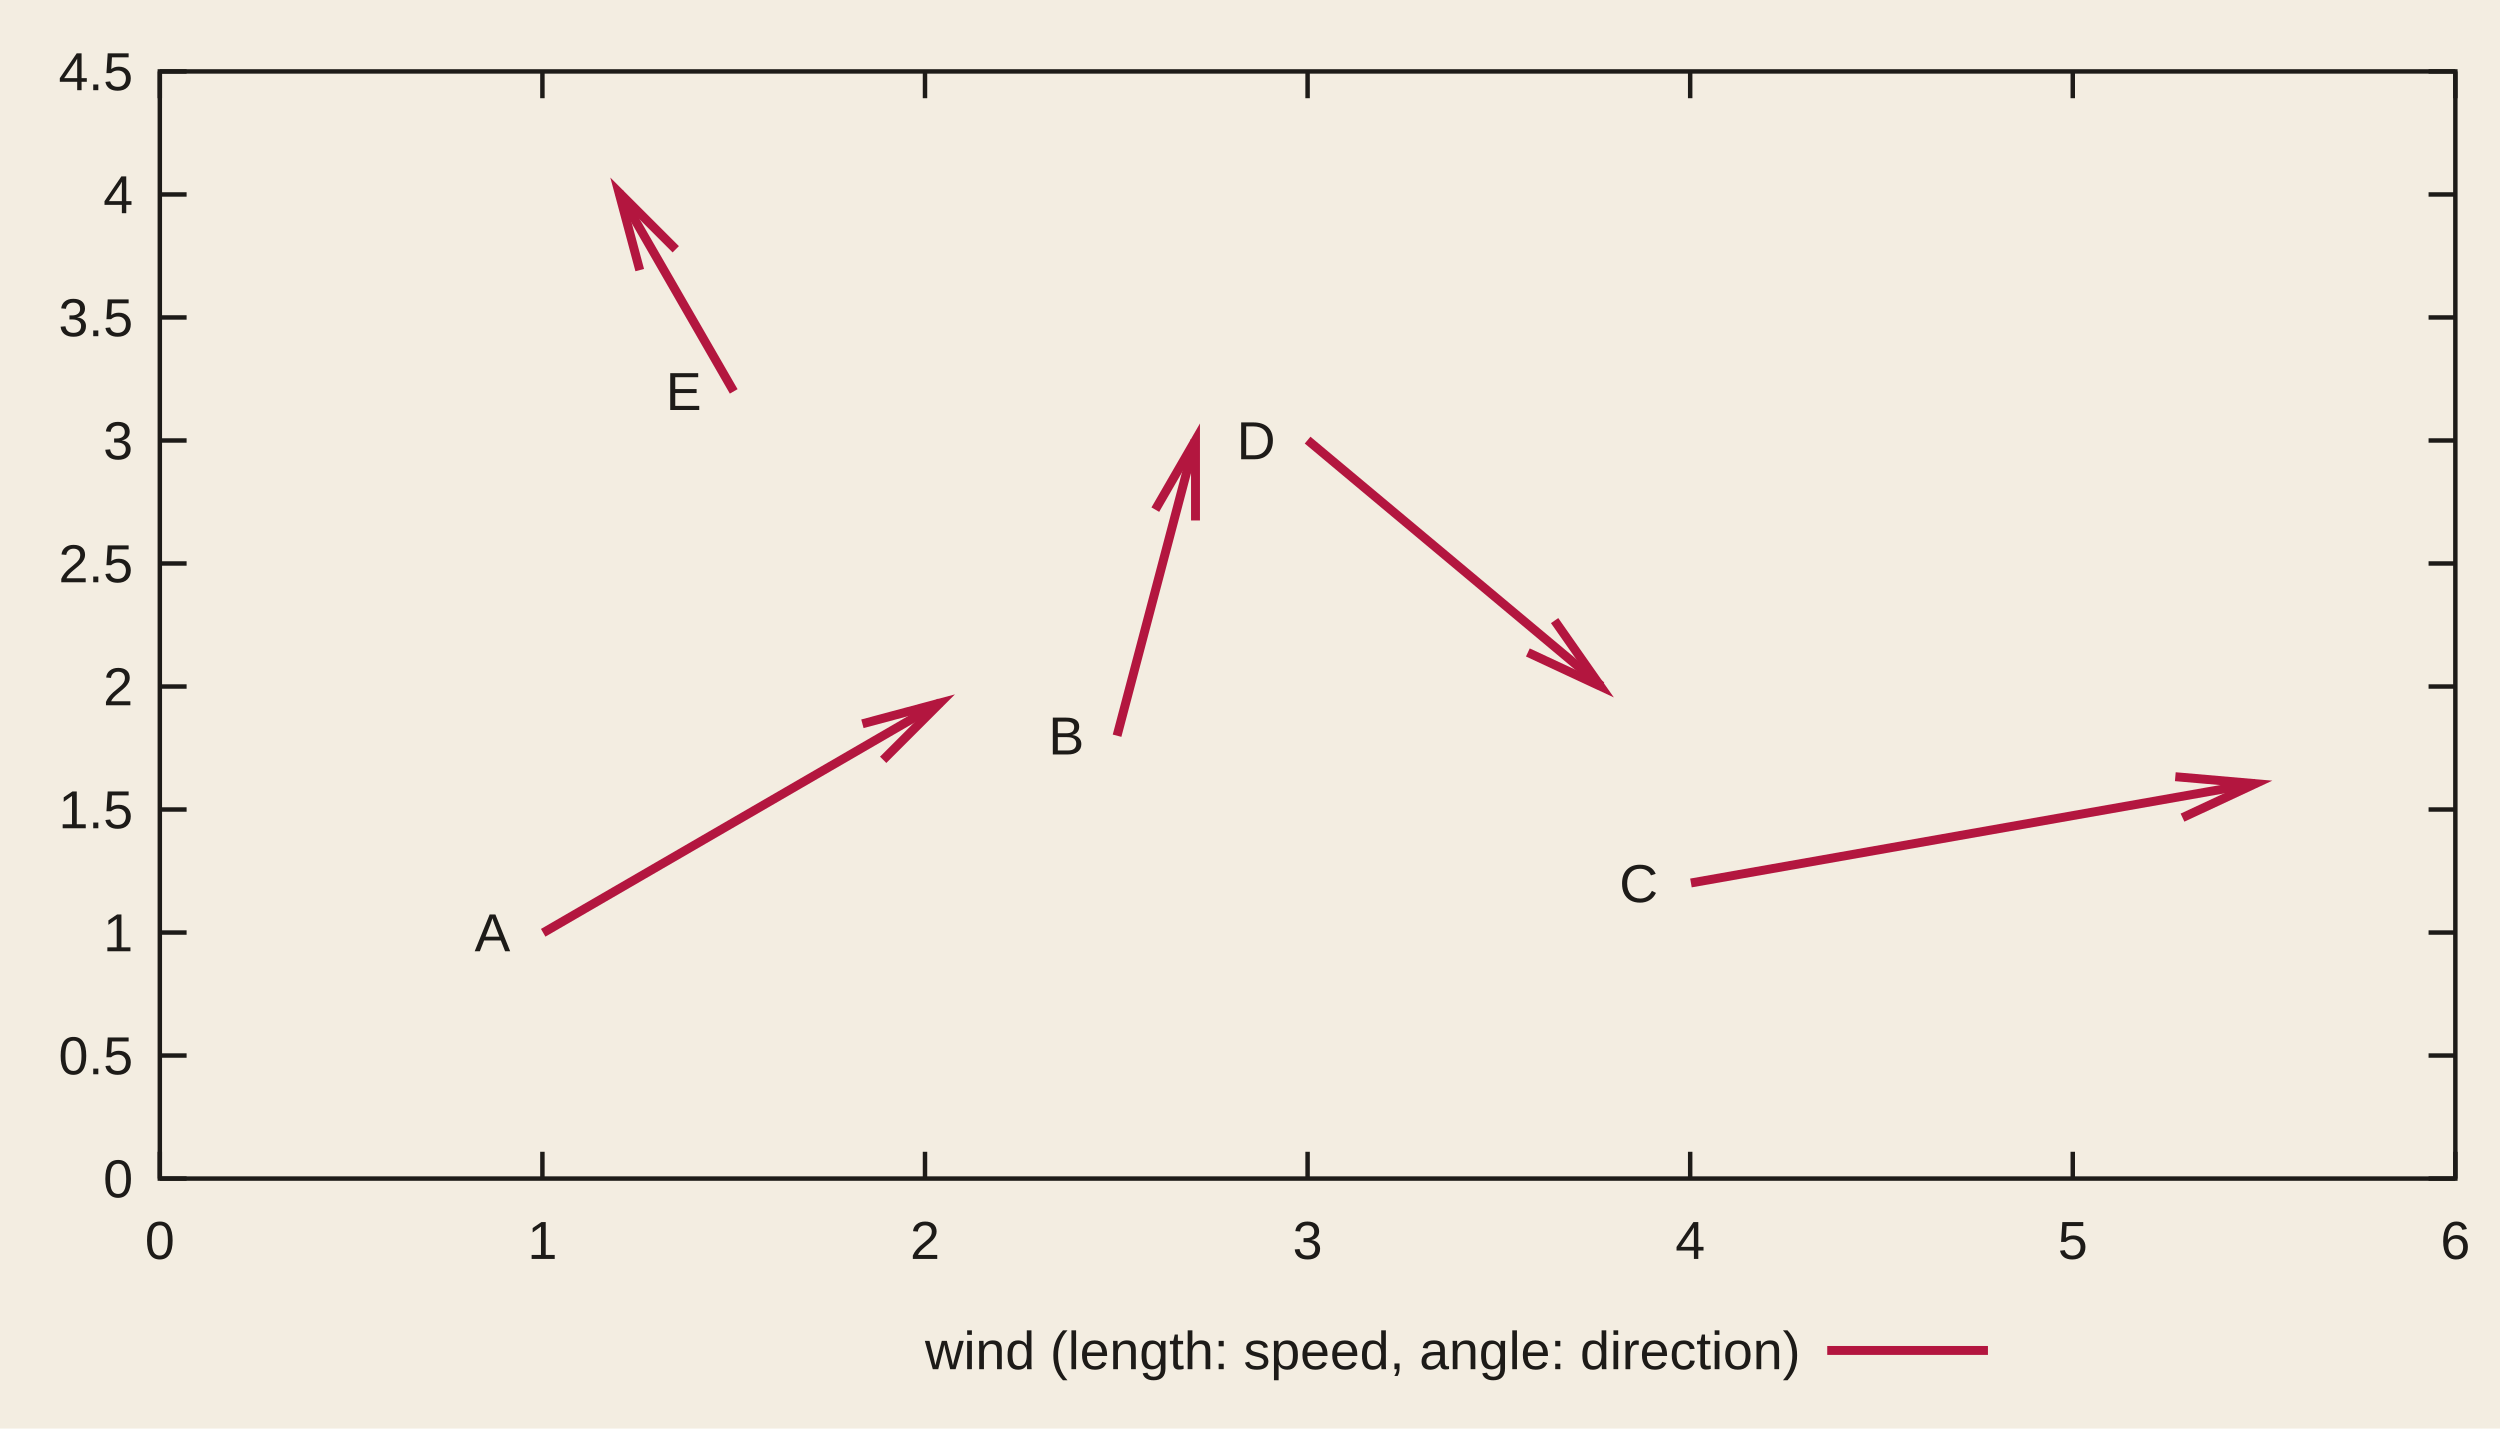
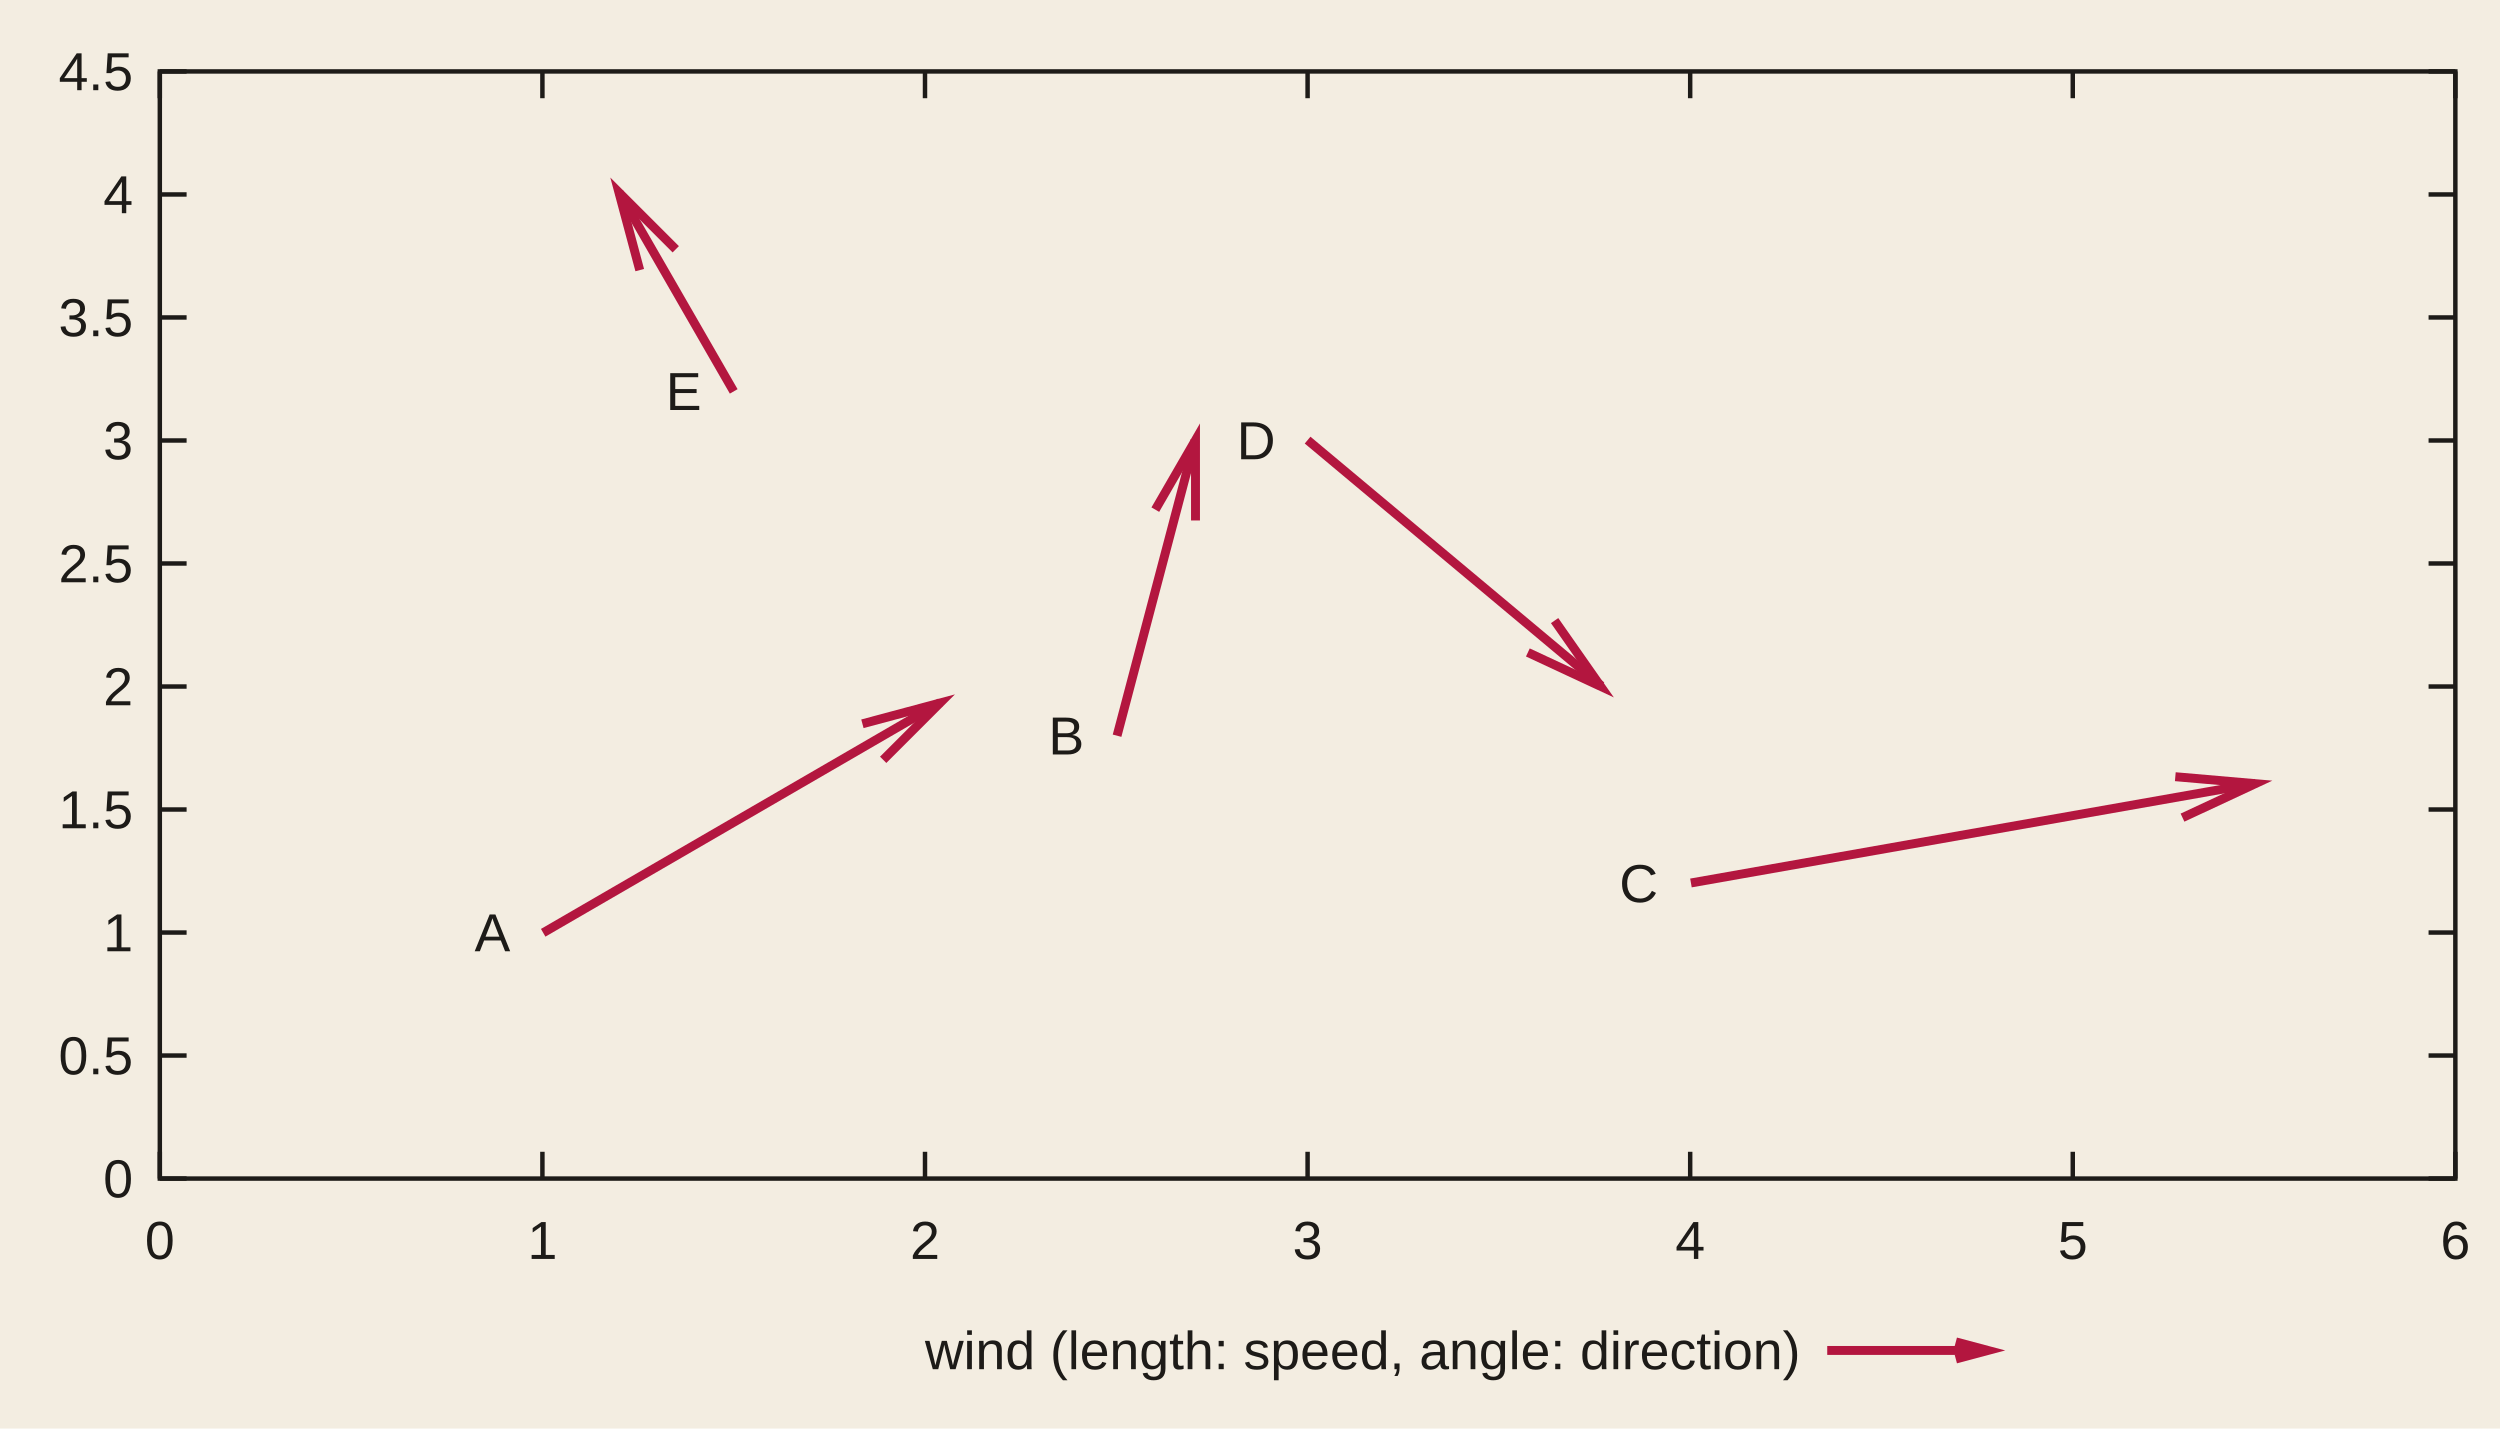
<svg xmlns="http://www.w3.org/2000/svg" width="560" height="320" viewBox="0 0 560 320" font-family="Arial,Helvetica,sans-serif" font-size="12" fill="#1d1b18" data-theme="washi" data-frame="#1d1b18" data-grid-color="#a69a85">
  <rect x="0" y="0" width="560" height="320" fill="#f3ede1" stroke="none" stroke-width="0" />
  <g class="fs-axes" data-area="35.8 550 16 264" data-x="0 6e0" data-y="0 4.5e0" data-log="0 0" data-grid="0" data-font-size="12" data-xformat="%h" data-yformat="%h">
    <g class="fs-grid" display="none">
      <polyline fill="none" stroke="#a69a85" stroke-width="0.5" stroke-dasharray="2,3" points="35.8,264 35.8,16" />
      <polyline fill="none" stroke="#a69a85" stroke-width="0.5" stroke-dasharray="2,3" points="121.5,264 121.5,16" />
      <polyline fill="none" stroke="#a69a85" stroke-width="0.5" stroke-dasharray="2,3" points="207.2,264 207.2,16" />
      <polyline fill="none" stroke="#a69a85" stroke-width="0.5" stroke-dasharray="2,3" points="292.9,264 292.9,16" />
      <polyline fill="none" stroke="#a69a85" stroke-width="0.5" stroke-dasharray="2,3" points="378.6,264 378.6,16" />
      <polyline fill="none" stroke="#a69a85" stroke-width="0.5" stroke-dasharray="2,3" points="464.3,264 464.3,16" />
      <polyline fill="none" stroke="#a69a85" stroke-width="0.5" stroke-dasharray="2,3" points="550,264 550,16" />
      <polyline fill="none" stroke="#a69a85" stroke-width="0.5" stroke-dasharray="2,3" points="35.8,264 550,264" />
      <polyline fill="none" stroke="#a69a85" stroke-width="0.5" stroke-dasharray="2,3" points="35.8,236.44 550,236.44" />
      <polyline fill="none" stroke="#a69a85" stroke-width="0.5" stroke-dasharray="2,3" points="35.8,208.89 550,208.89" />
      <polyline fill="none" stroke="#a69a85" stroke-width="0.5" stroke-dasharray="2,3" points="35.8,181.33 550,181.33" />
      <polyline fill="none" stroke="#a69a85" stroke-width="0.5" stroke-dasharray="2,3" points="35.8,153.78 550,153.78" />
      <polyline fill="none" stroke="#a69a85" stroke-width="0.5" stroke-dasharray="2,3" points="35.8,126.22 550,126.22" />
      <polyline fill="none" stroke="#a69a85" stroke-width="0.5" stroke-dasharray="2,3" points="35.8,98.67 550,98.67" />
      <polyline fill="none" stroke="#a69a85" stroke-width="0.5" stroke-dasharray="2,3" points="35.8,71.11 550,71.11" />
      <polyline fill="none" stroke="#a69a85" stroke-width="0.5" stroke-dasharray="2,3" points="35.8,43.56 550,43.56" />
      <polyline fill="none" stroke="#a69a85" stroke-width="0.5" stroke-dasharray="2,3" points="35.8,16 550,16" />
    </g>
    <svg class="fs-plot" x="35.8" y="16" width="514.2" height="248" viewBox="0 0 1 1" preserveAspectRatio="none" overflow="hidden">
      <g class="fs-series" data-series="1">
        <path class="fs-vectors" data-head="1" data-filled="0" fill="none" stroke="#b3163f" stroke-width="2" vector-effect="non-scaling-stroke" d="M0.167,0.778L0.34,0.57M0.417,0.6L0.451,0.333M0.667,0.733L0.913,0.643M0.5,0.333L0.628,0.555 M0.25,0.289L0.2,0.109" />
      </g>
      <g class="fs-series" data-series="2">
</g>
    </svg>
    <svg class="fs-heads" x="35.8" y="16" width="514.2" height="248" viewBox="0 0 514.2 248" overflow="hidden">
      <g data-series="1">
        <polyline points="157.38,146.13 174.76,141.47 162.03,154.2" fill="none" stroke="#b3163f" stroke-width="2" />
        <polyline points="222.99,98.16 231.99,82.58 231.99,100.58" fill="none" stroke="#b3163f" stroke-width="2" />
        <polyline points="451.47,157.98 469.4,159.54 453.08,167.15" fill="none" stroke="#b3163f" stroke-width="2" />
        <polyline points="312.43,123.01 322.75,137.75 306.44,130.15" fill="none" stroke="#b3163f" stroke-width="2" />
        <polyline points="107.5,44.5 102.84,27.11 115.57,39.84" fill="none" stroke="#b3163f" stroke-width="2" />
      </g>
    </svg>
    <svg class="fs-labels" x="35.8" y="16" width="514.2" height="248" viewBox="0 0 514.2 248" overflow="hidden">
      <text class="fs-label" data-series="2" data-u="0.166667" data-v="0.777778" data-dx="-7.2" data-dy="4.2" x="78.5" y="197.09" text-anchor="end" fill="#1d1b18">A</text>
      <text class="fs-label" data-series="2" data-u="0.416667" data-v="0.6" data-dx="-7.2" data-dy="4.2" x="207.05" y="153" text-anchor="end" fill="#1d1b18">B</text>
      <text class="fs-label" data-series="2" data-u="0.666667" data-v="0.733333" data-dx="-7.2" data-dy="4.2" x="335.6" y="186.07" text-anchor="end" fill="#1d1b18">C</text>
      <text class="fs-label" data-series="2" data-u="0.5" data-v="0.333333" data-dx="-7.2" data-dy="4.2" x="249.9" y="86.87" text-anchor="end" fill="#1d1b18">D</text>
      <text class="fs-label" data-series="2" data-u="0.25" data-v="0.288889" data-dx="-7.2" data-dy="4.2" x="121.35" y="75.84" text-anchor="end" fill="#1d1b18">E</text>
    </svg>
    <rect x="35.8" y="16" width="514.2" height="248" fill="none" stroke="#1d1b18" stroke-width="1" />
    <g class="fs-xticks">
      <polyline fill="none" stroke="#1d1b18" stroke-width="1" points="35.8,264 35.8,258" />
      <polyline fill="none" stroke="#1d1b18" stroke-width="1" points="35.8,16 35.8,22" />
      <text x="35.8" y="282" text-anchor="middle">0</text>
      <polyline fill="none" stroke="#1d1b18" stroke-width="1" points="121.5,264 121.5,258" />
      <polyline fill="none" stroke="#1d1b18" stroke-width="1" points="121.5,16 121.5,22" />
      <text x="121.5" y="282" text-anchor="middle">1</text>
      <polyline fill="none" stroke="#1d1b18" stroke-width="1" points="207.2,264 207.2,258" />
      <polyline fill="none" stroke="#1d1b18" stroke-width="1" points="207.2,16 207.2,22" />
      <text x="207.2" y="282" text-anchor="middle">2</text>
      <polyline fill="none" stroke="#1d1b18" stroke-width="1" points="292.9,264 292.9,258" />
      <polyline fill="none" stroke="#1d1b18" stroke-width="1" points="292.9,16 292.9,22" />
      <text x="292.9" y="282" text-anchor="middle">3</text>
      <polyline fill="none" stroke="#1d1b18" stroke-width="1" points="378.6,264 378.6,258" />
      <polyline fill="none" stroke="#1d1b18" stroke-width="1" points="378.6,16 378.6,22" />
      <text x="378.6" y="282" text-anchor="middle">4</text>
      <polyline fill="none" stroke="#1d1b18" stroke-width="1" points="464.3,264 464.3,258" />
      <polyline fill="none" stroke="#1d1b18" stroke-width="1" points="464.3,16 464.3,22" />
      <text x="464.3" y="282" text-anchor="middle">5</text>
      <polyline fill="none" stroke="#1d1b18" stroke-width="1" points="550,264 550,258" />
      <polyline fill="none" stroke="#1d1b18" stroke-width="1" points="550,16 550,22" />
      <text x="550" y="282" text-anchor="middle">6</text>
    </g>
    <g class="fs-yticks">
      <polyline fill="none" stroke="#1d1b18" stroke-width="1" points="35.8,264 41.8,264" />
      <polyline fill="none" stroke="#1d1b18" stroke-width="1" points="550,264 544,264" />
      <text x="29.8" y="268.2" text-anchor="end">0</text>
      <polyline fill="none" stroke="#1d1b18" stroke-width="1" points="35.8,236.44 41.8,236.44" />
      <polyline fill="none" stroke="#1d1b18" stroke-width="1" points="550,236.44 544,236.44" />
      <text x="29.8" y="240.64" text-anchor="end">0.5</text>
      <polyline fill="none" stroke="#1d1b18" stroke-width="1" points="35.8,208.89 41.8,208.89" />
      <polyline fill="none" stroke="#1d1b18" stroke-width="1" points="550,208.89 544,208.89" />
      <text x="29.8" y="213.09" text-anchor="end">1</text>
      <polyline fill="none" stroke="#1d1b18" stroke-width="1" points="35.8,181.33 41.8,181.33" />
      <polyline fill="none" stroke="#1d1b18" stroke-width="1" points="550,181.33 544,181.33" />
      <text x="29.8" y="185.53" text-anchor="end">1.5</text>
      <polyline fill="none" stroke="#1d1b18" stroke-width="1" points="35.8,153.78 41.8,153.78" />
      <polyline fill="none" stroke="#1d1b18" stroke-width="1" points="550,153.78 544,153.78" />
      <text x="29.8" y="157.98" text-anchor="end">2</text>
      <polyline fill="none" stroke="#1d1b18" stroke-width="1" points="35.8,126.22 41.8,126.22" />
      <polyline fill="none" stroke="#1d1b18" stroke-width="1" points="550,126.22 544,126.22" />
      <text x="29.8" y="130.42" text-anchor="end">2.5</text>
      <polyline fill="none" stroke="#1d1b18" stroke-width="1" points="35.8,98.67 41.8,98.67" />
      <polyline fill="none" stroke="#1d1b18" stroke-width="1" points="550,98.67 544,98.67" />
      <text x="29.8" y="102.87" text-anchor="end">3</text>
      <polyline fill="none" stroke="#1d1b18" stroke-width="1" points="35.8,71.11 41.8,71.11" />
      <polyline fill="none" stroke="#1d1b18" stroke-width="1" points="550,71.11 544,71.11" />
      <text x="29.8" y="75.31" text-anchor="end">3.5</text>
      <polyline fill="none" stroke="#1d1b18" stroke-width="1" points="35.8,43.56 41.8,43.56" />
      <polyline fill="none" stroke="#1d1b18" stroke-width="1" points="550,43.56 544,43.56" />
      <text x="29.8" y="47.76" text-anchor="end">4</text>
      <polyline fill="none" stroke="#1d1b18" stroke-width="1" points="35.8,16 41.8,16" />
      <polyline fill="none" stroke="#1d1b18" stroke-width="1" points="550,16 544,16" />
      <text x="29.8" y="20.2" text-anchor="end">4.5</text>
    </g>
    <g class="fs-key-entry" data-series="1">
      <polyline fill="none" stroke="#b3163f" stroke-width="2" points="409.3,302.5 445.3,302.5" />
+       <polyline fill="none" stroke="#b3163f" stroke-width="2" points="438.1,304.42 445.3,302.5 438.1,300.58" />
      <text x="403.3" y="306.7" text-anchor="end">wind (length: speed, angle: direction)</text>
    </g>
  </g>
</svg>
